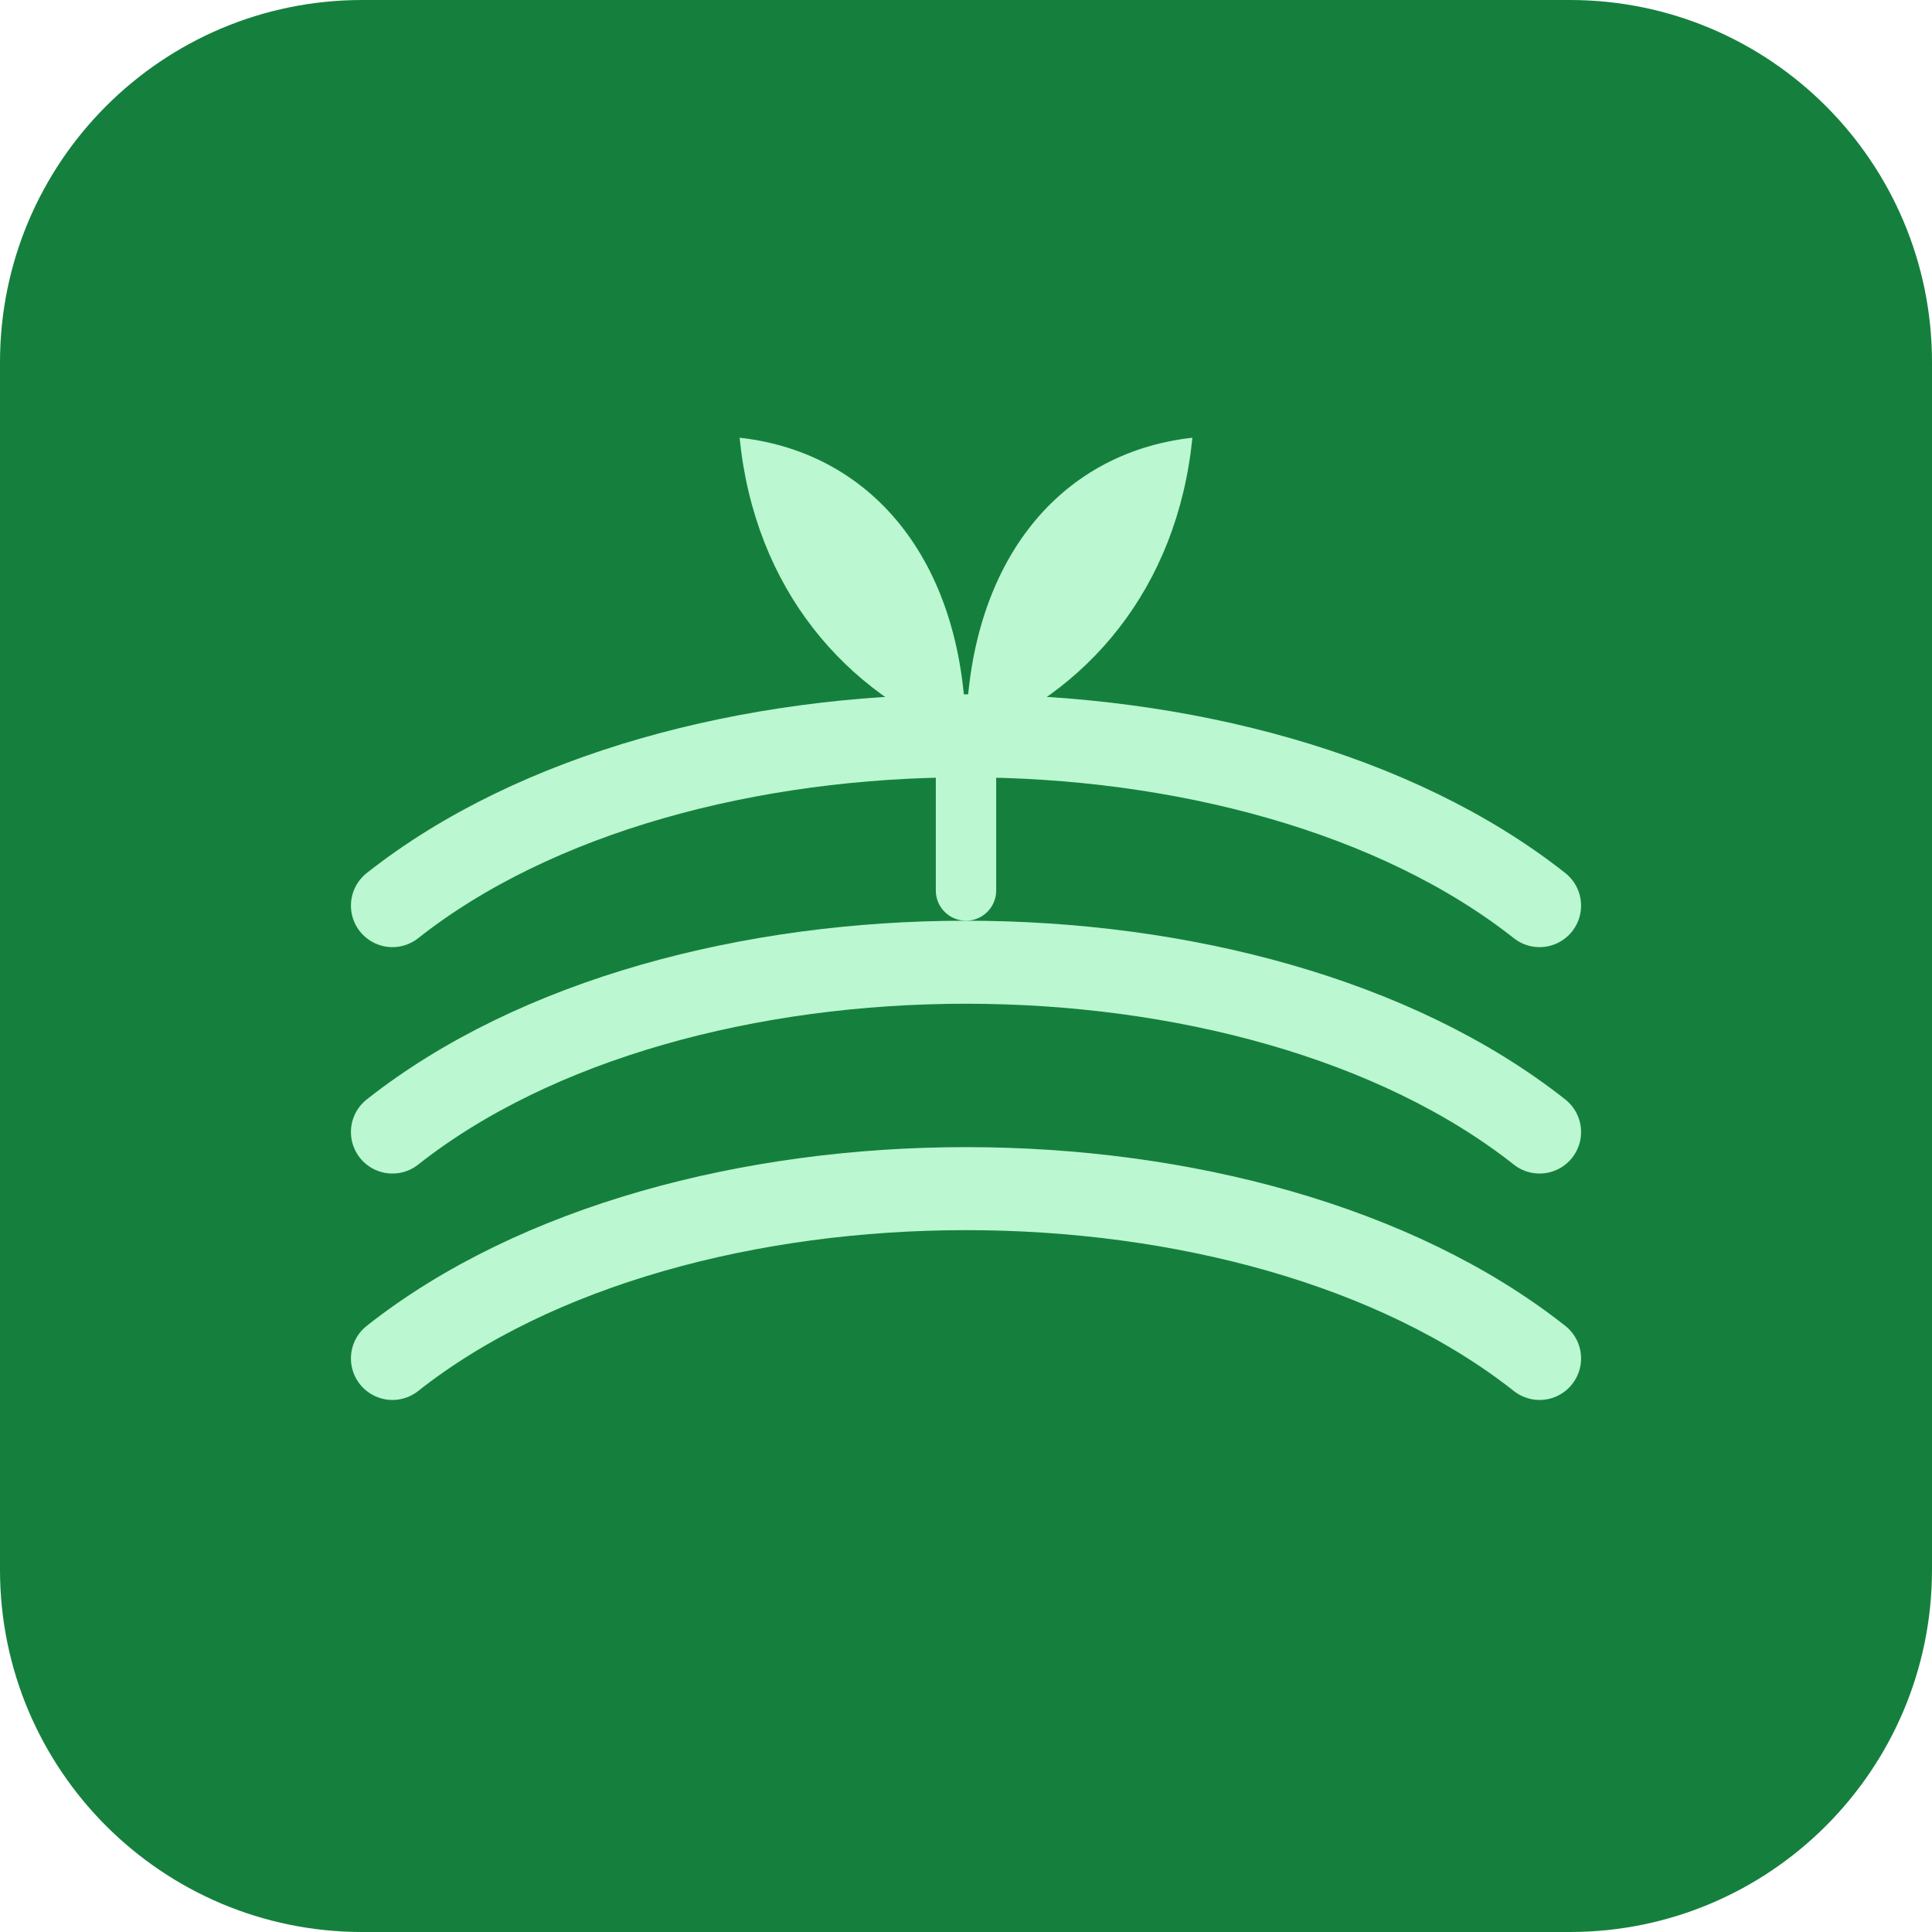
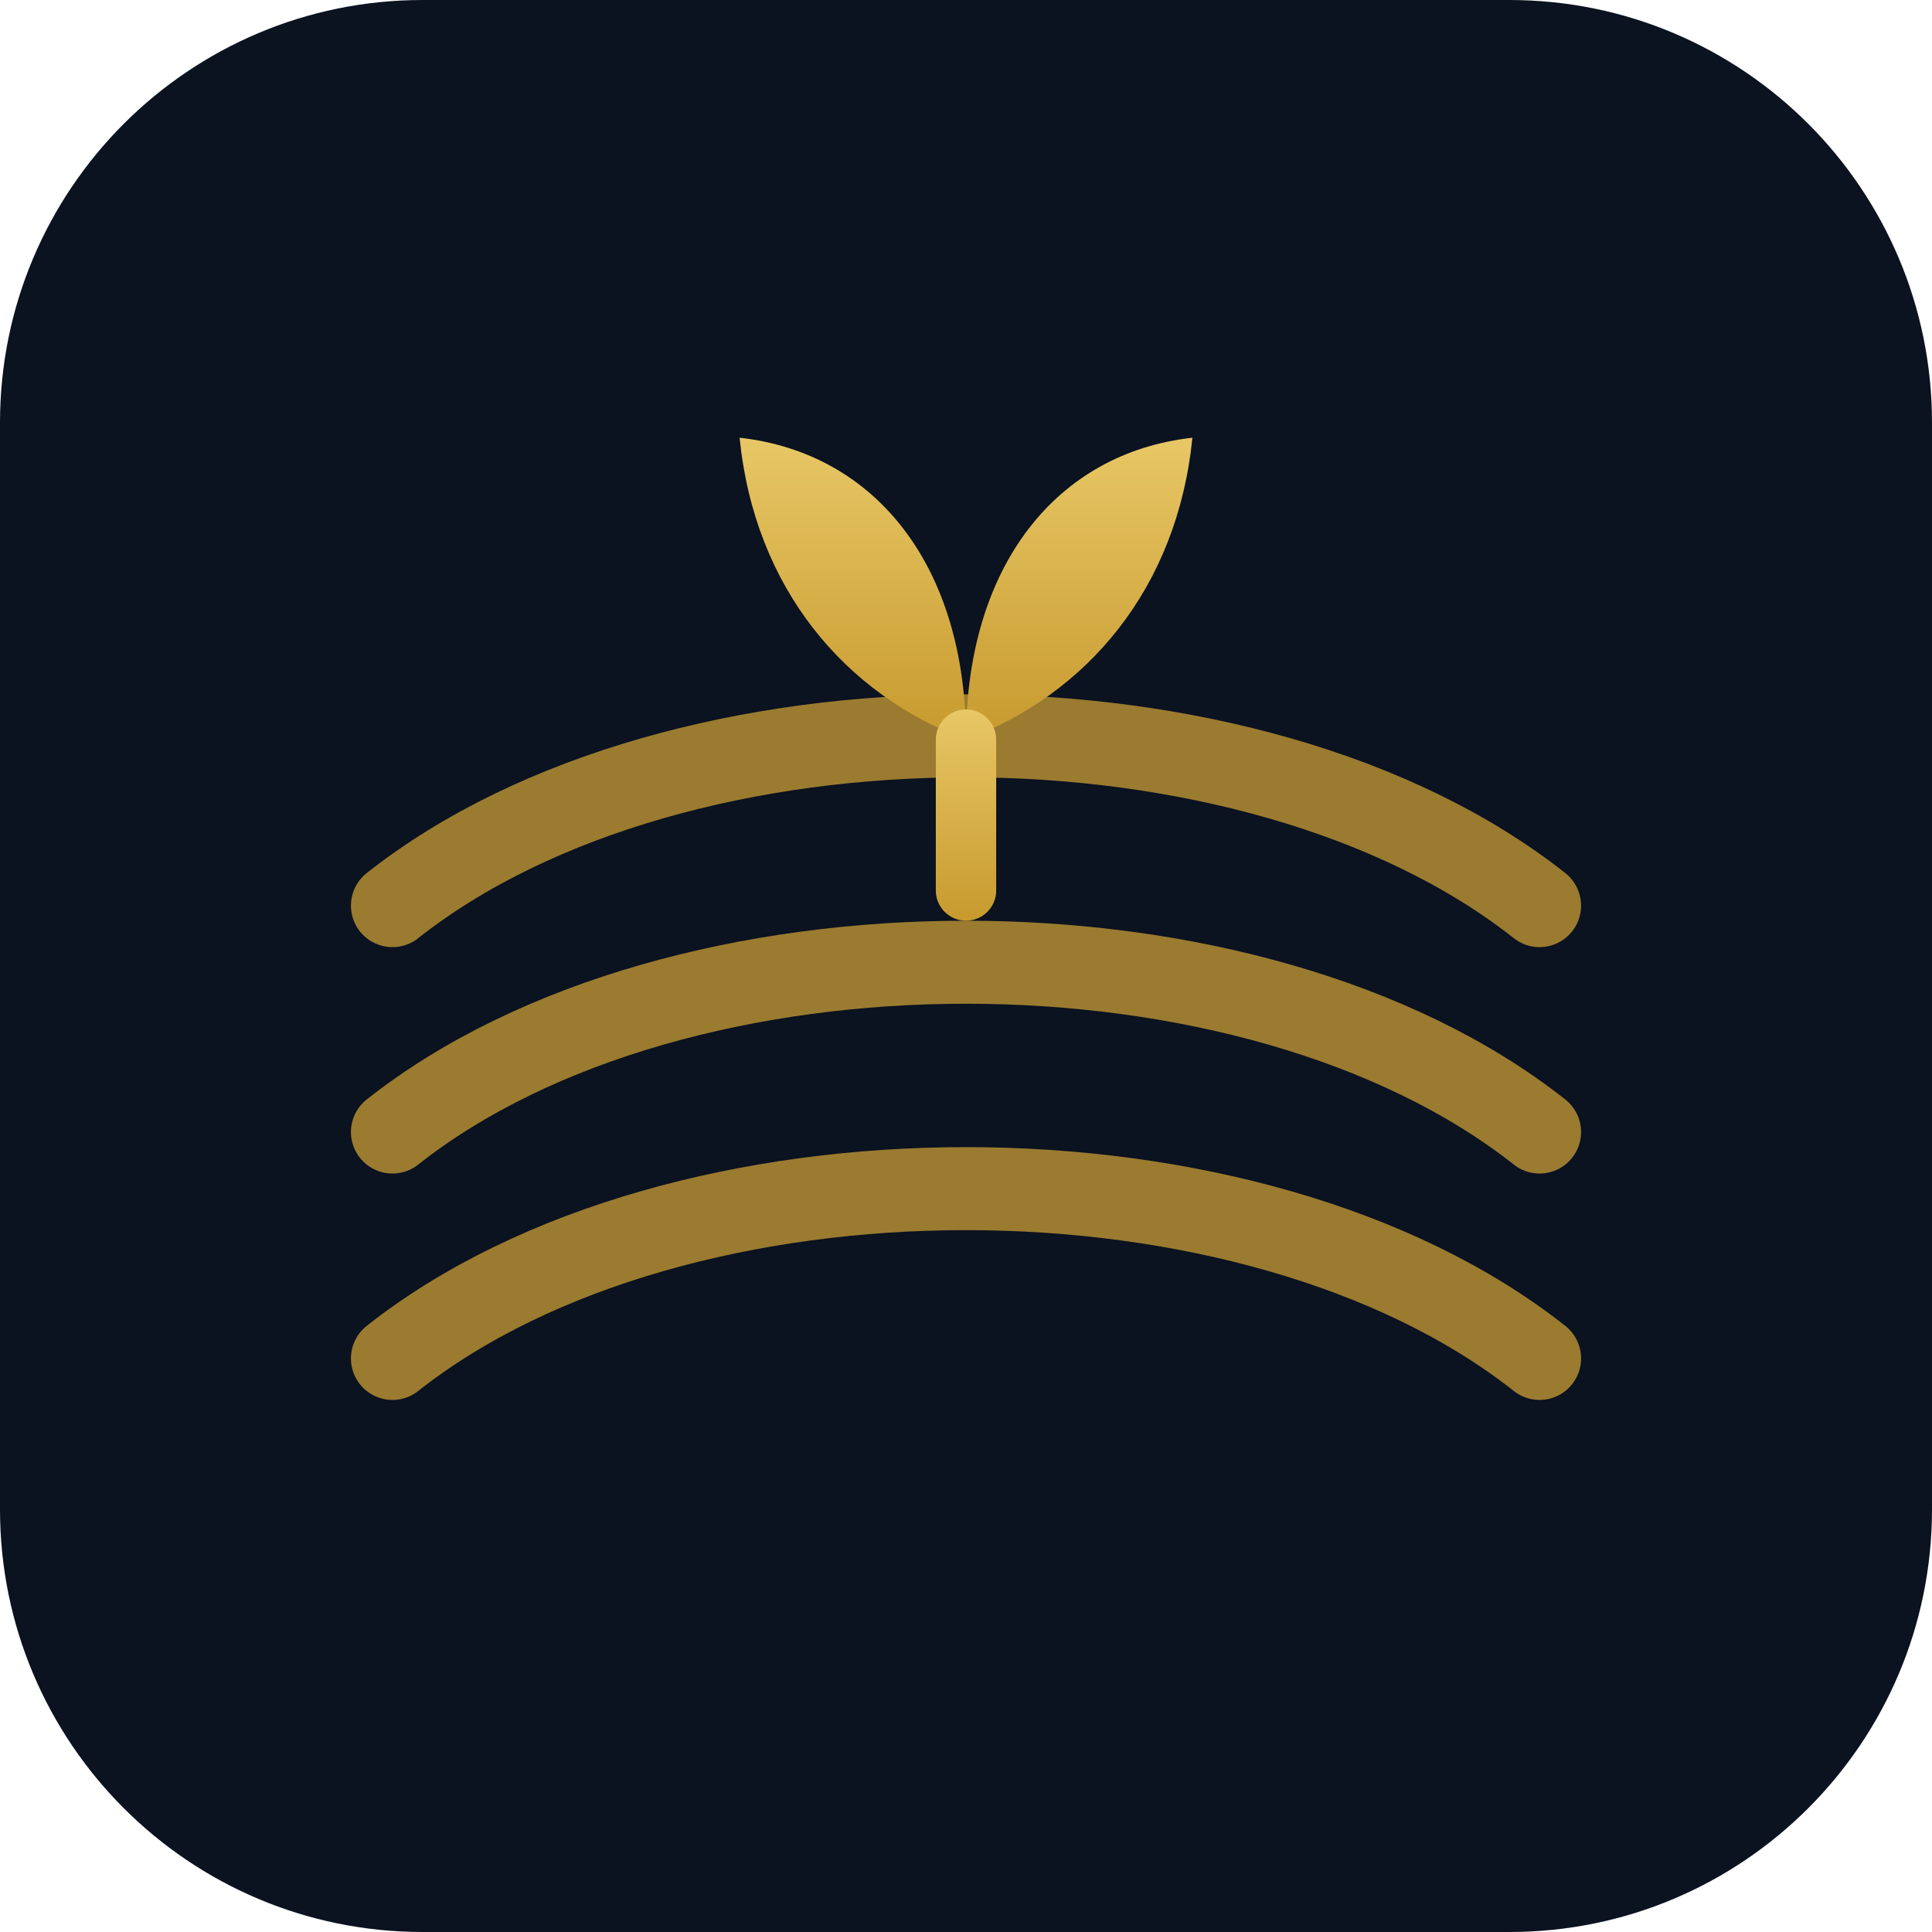
- <svg xmlns="http://www.w3.org/2000/svg" viewBox="0 0 512 512" role="img" aria-label="AgriSaaS">
-   <rect width="512" height="512" rx="96" fill="#15803d" />
-   <g fill="none" stroke="#bbf7d0" stroke-width="22" stroke-linecap="round">
+ <svg xmlns="http://www.w3.org/2000/svg" viewBox="0 0 512 512" role="img" aria-label="Agrent">
+   <defs>
+     <linearGradient id="agrent-gold" x1="0" y1="0" x2="0" y2="1">
+       <stop offset="0" stop-color="#E8C766" />
+       <stop offset="1" stop-color="#C79A2E" />
+     </linearGradient>
+   </defs>
+   <rect width="512" height="512" rx="112" fill="#0b1220" />
+   <g fill="none" stroke="#9a7b30" stroke-width="22" stroke-linecap="round">
    <path d="M104 360 C 180 300, 332 300, 408 360" />
    <path d="M104 300 C 180 240, 332 240, 408 300" />
    <path d="M104 240 C 180 180, 332 180, 408 240" />
  </g>
-   <g fill="#bbf7d0">
+   <g fill="url(#agrent-gold)">
    <path d="M256 196 C 256 150, 232 120, 196 116 C 200 156, 224 184, 256 196 Z" />
    <path d="M256 196 C 256 150, 280 120, 316 116 C 312 156, 288 184, 256 196 Z" />
  </g>
-   <rect x="248" y="188" width="16" height="56" rx="8" fill="#bbf7d0" />
+   <rect x="248" y="188" width="16" height="56" rx="8" fill="url(#agrent-gold)" />
</svg>
